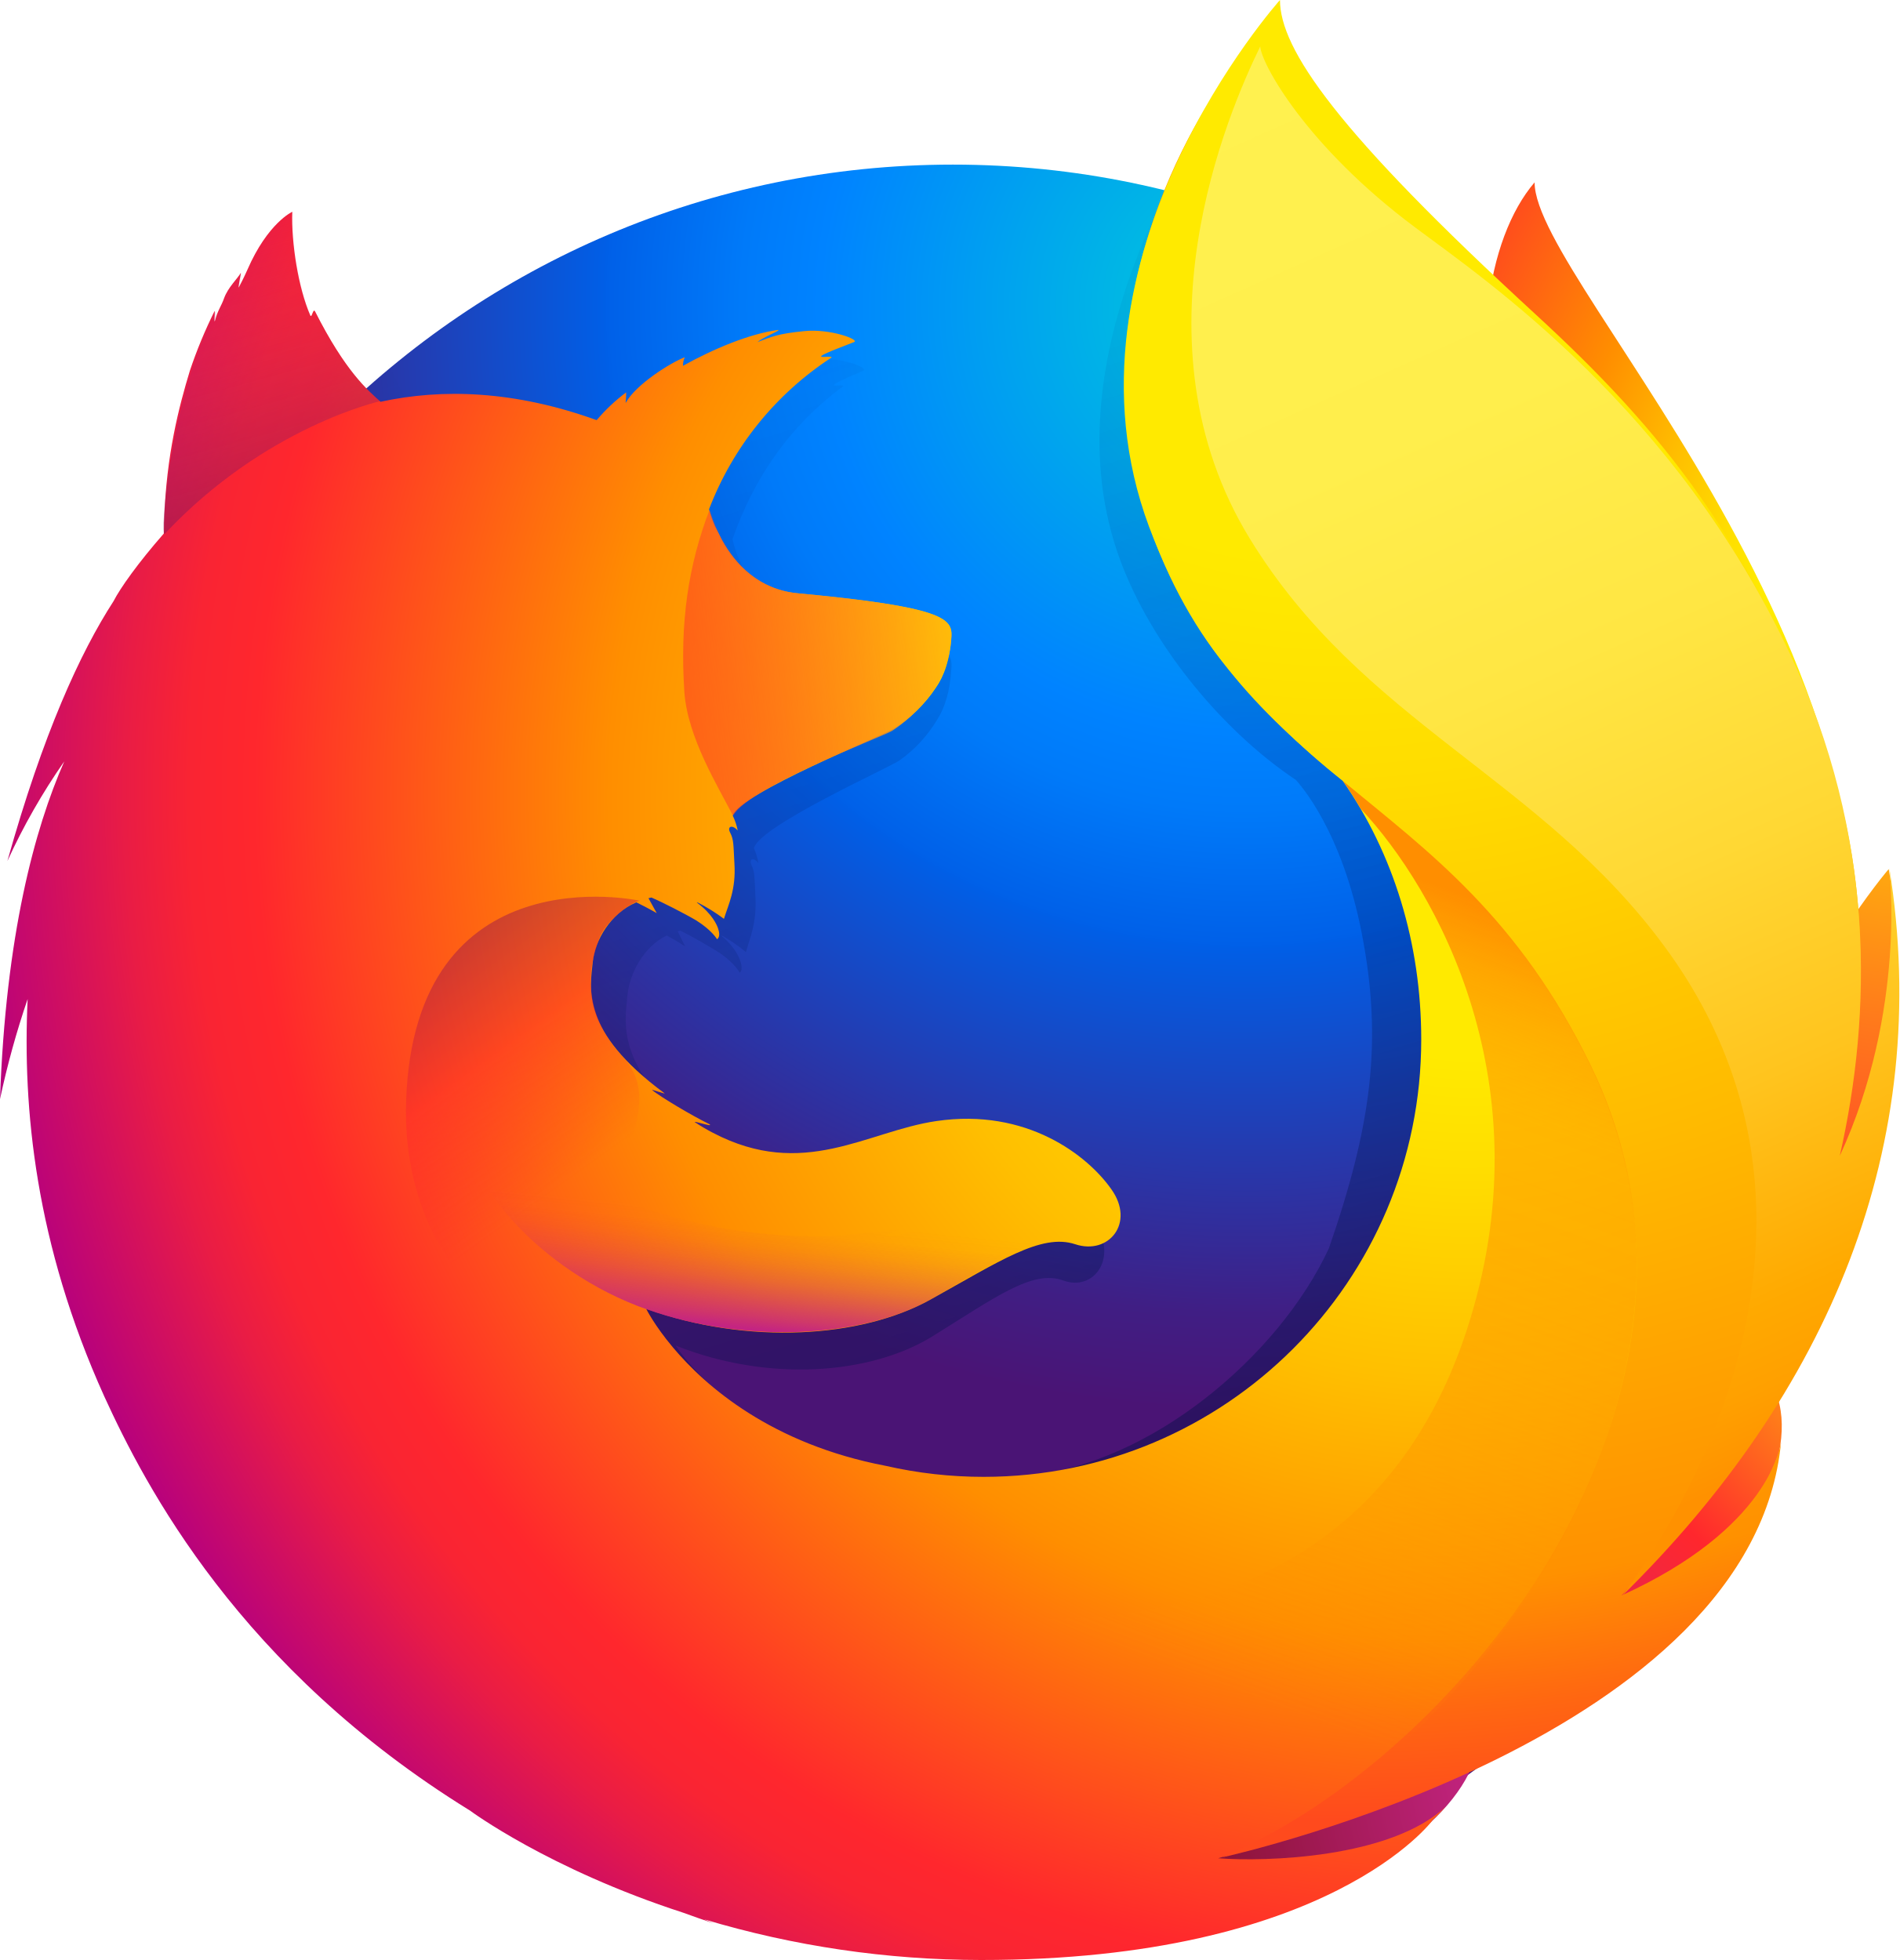
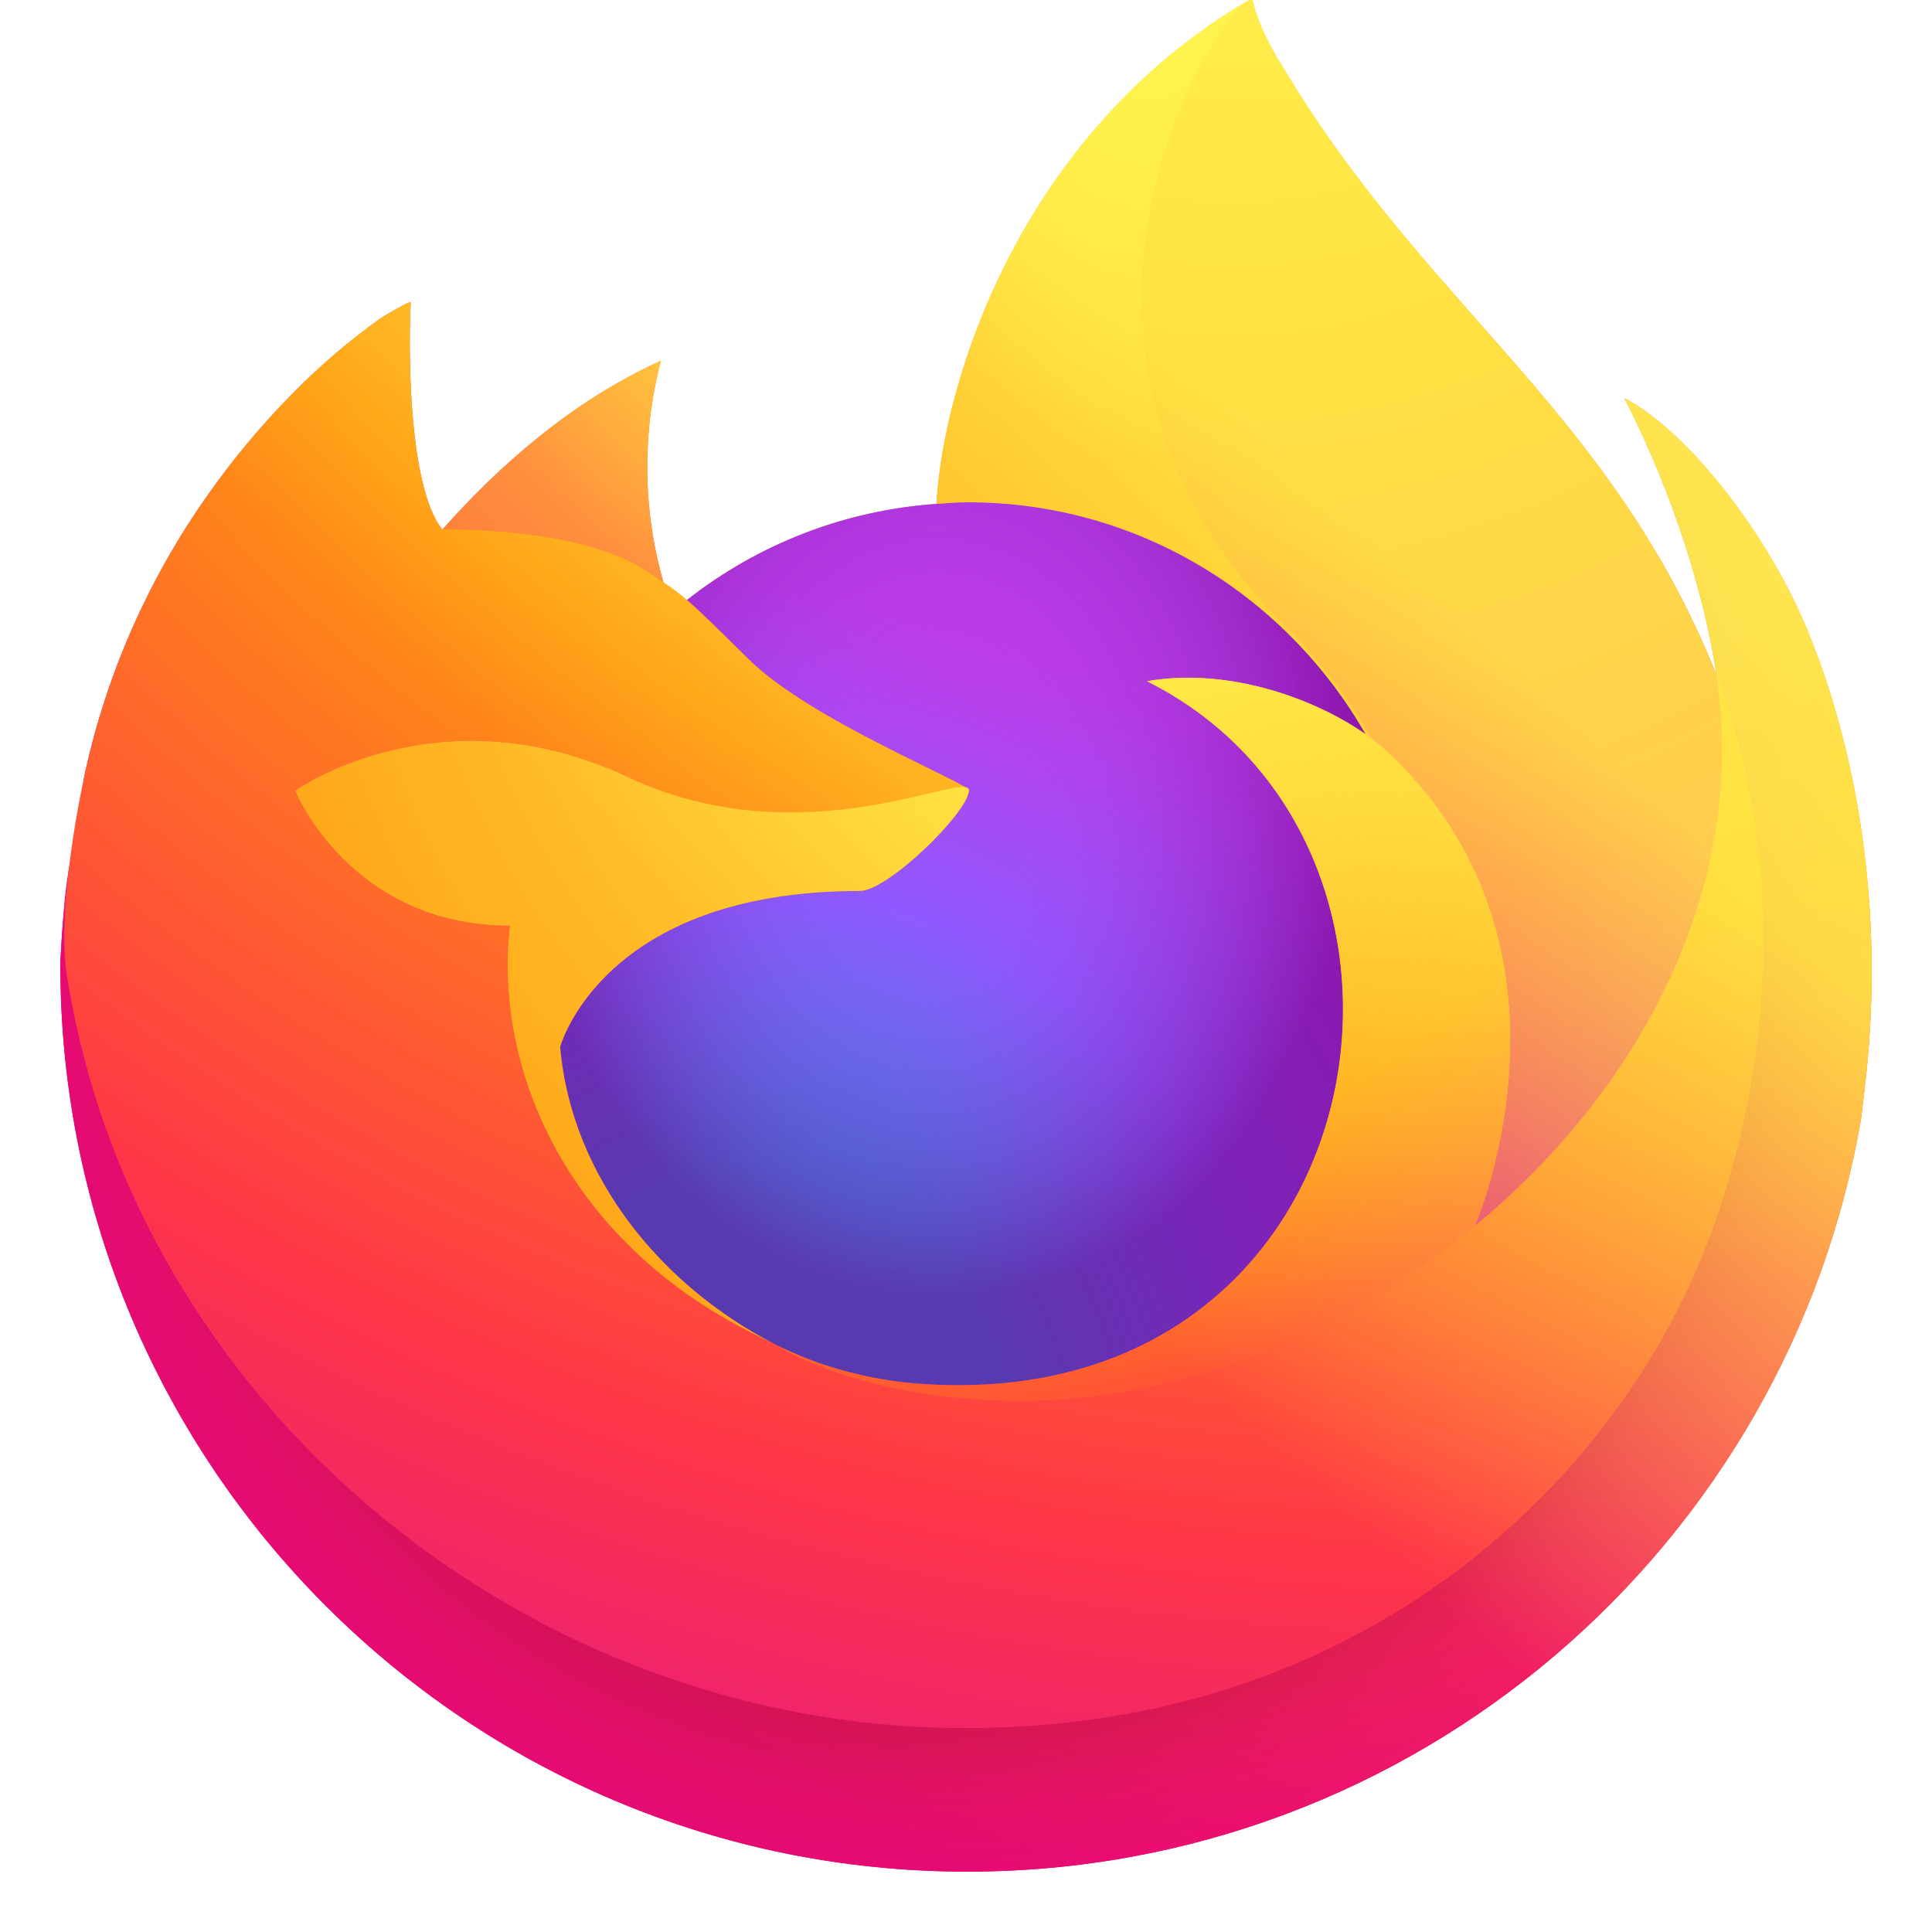
- <svg xmlns="http://www.w3.org/2000/svg" viewBox="0 0 953.37 984">
+ <svg xmlns="http://www.w3.org/2000/svg" xmlns:xlink="http://www.w3.org/1999/xlink" viewBox="0 0 512 512">
  <defs>
-     <radialGradient id="radial-gradient" cx="-14491.11" cy="9293.72" fx="-14519.876" r="450.88" gradientTransform="matrix(0.76, 0.03, 0.05, -1.12, 11485.79, 11147.95)" gradientUnits="userSpaceOnUse">
-       <stop offset="0.1" stop-color="#ffea00" />
-       <stop offset="0.17" stop-color="#ffde00" />
-       <stop offset="0.28" stop-color="#ffbf00" />
-       <stop offset="0.43" stop-color="#ff8e00" />
-       <stop offset="0.77" stop-color="#ff272d" />
-       <stop offset="0.87" stop-color="#e0255a" />
-       <stop offset="0.95" stop-color="#cc2477" />
-       <stop offset="1" stop-color="#c42482" />
+     <linearGradient id="A" x1="87.25%" y1="15.5%" x2="9.4%" y2="93.1%">
+       <stop offset=".05" stop-color="#fff44f" />
+       <stop offset=".37" stop-color="#ff980e" />
+       <stop offset=".53" stop-color="#ff3647" />
+       <stop offset=".7" stop-color="#e31587" />
+     </linearGradient>
+     <radialGradient id="B" cx="87.4%" cy="-12.9%" r="128%" gradientTransform="translate(0.874,0),scale(0.8,1),translate(-0.87,0.129)">
+       <stop offset=".13" stop-color="#ffbd4f" />
+       <stop offset=".28" stop-color="#ff980e" />
+       <stop offset=".47" stop-color="#ff3750" />
+       <stop offset=".78" stop-color="#eb0878" />
+       <stop offset=".86" stop-color="#e50080" />
    </radialGradient>
-     <radialGradient id="radial-gradient-2" cx="-7587.48" cy="8863.48" r="791.23" gradientTransform="matrix(1.23, 0, 0, -1.23, 9957.91, 11055.45)" gradientUnits="userSpaceOnUse">
-       <stop offset="0" stop-color="#00ccda" />
-       <stop offset="0.22" stop-color="#0083ff" />
-       <stop offset="0.26" stop-color="#007af9" />
-       <stop offset="0.33" stop-color="#0060e8" />
-       <stop offset="0.33" stop-color="#005fe7" />
-       <stop offset="0.44" stop-color="#2639ad" />
-       <stop offset="0.52" stop-color="#401e84" />
-       <stop offset="0.57" stop-color="#4a1475" />
+     <radialGradient id="C" cx="49%" cy="40%" r="128%" gradientTransform="translate(0.49,0.4),scale(0.82,1),translate(-0.49,-0.4)">
+       <stop offset=".3" stop-color="#960e18" />
+       <stop offset=".35" stop-color="#b11927" stop-opacity=".74" />
+       <stop offset=".43" stop-color="#db293d" stop-opacity=".34" />
+       <stop offset=".5" stop-color="#f5334b" stop-opacity=".1" />
+       <stop offset=".53" stop-color="#ff3750" stop-opacity="0" />
    </radialGradient>
-     <linearGradient id="linear-gradient" x1="540.64" y1="254.8" x2="349.2" y2="881.03" gradientTransform="matrix(1, 0, 0, -1, 0, 984)" gradientUnits="userSpaceOnUse">
-       <stop offset="0" stop-color="#000f43" stop-opacity="0.4" />
-       <stop offset="0.48" stop-color="#001962" stop-opacity="0.17" />
-       <stop offset="1" stop-color="#002079" stop-opacity="0" />
+     <radialGradient id="D" cx="48%" cy="-12%" r="140%">
+       <stop offset=".13" stop-color="#fff44f" />
+       <stop offset=".53" stop-color="#ff980e" />
+     </radialGradient>
+     <radialGradient id="E" cx="22.76%" cy="110.11%" r="100%">
+       <stop offset=".35" stop-color="#3a8ee6" />
+       <stop offset=".67" stop-color="#9059ff" />
+       <stop offset="1" stop-color="#c139e6" />
+     </radialGradient>
+     <radialGradient id="F" cx="52%" cy="33%" r="59%" gradientTransform="scale(.9,1)">
+       <stop offset=".21" stop-color="#9059ff" stop-opacity="0" />
+       <stop offset=".97" stop-color="#6e008b" stop-opacity=".6" />
+     </radialGradient>
+     <radialGradient id="G" cx="210%" cy="-100%" r="290%">
+       <stop offset=".1" stop-color="#ffe226" />
+       <stop offset=".79" stop-color="#ff7139" />
+     </radialGradient>
+     <radialGradient id="H" cx="84%" cy="-41%" r="180%">
+       <stop offset=".11" stop-color="#fff44f" />
+       <stop offset=".46" stop-color="#ff980e" />
+       <stop offset=".72" stop-color="#ff3647" />
+       <stop offset=".9" stop-color="#e31587" />
+     </radialGradient>
+     <radialGradient id="I" cx="16.1%" cy="-18.6%" r="348.8%" gradientTransform="translate(0.16,-0.19),scale(1,0.47),rotate(84),translate(-0.16,0.19)">
+       <stop offset="0" stop-color="#fff44f" />
+       <stop offset=".3" stop-color="#ff980e" />
+       <stop offset=".57" stop-color="#ff3647" />
+       <stop offset=".74" stop-color="#e31587" />
+     </radialGradient>
+     <radialGradient id="J" cx="18.9%" cy="-42.5%" r="238.4%">
+       <stop offset=".14" stop-color="#fff44f" />
+       <stop offset=".48" stop-color="#ff980e" />
+       <stop offset=".66" stop-color="#ff3647" />
+       <stop offset=".9" stop-color="#e31587" />
+     </radialGradient>
+     <radialGradient id="K" cx="159.3%" cy="-44.72%" r="313.1%">
+       <stop offset=".09" stop-color="#fff44f" />
+       <stop offset=".63" stop-color="#ff980e" />
+     </radialGradient>
+     <linearGradient id="L" x1="80%" y1="14%" x2="18%" y2="84%">
+       <stop offset=".17" stop-color="#fff44f" stop-opacity=".8" />
+       <stop offset=".6" stop-color="#fff44f" stop-opacity="0" />
    </linearGradient>
-     <radialGradient id="radial-gradient-3" cx="-8337.74" cy="7467.89" r="266.89" gradientTransform="matrix(1.22, 0.12, 0.12, -1.22, 10240.78, 10765.16)" gradientUnits="userSpaceOnUse">
-       <stop offset="0" stop-color="#ffea00" />
-       <stop offset="0.5" stop-color="#ff272d" />
-       <stop offset="1" stop-color="#c42482" />
-     </radialGradient>
-     <radialGradient id="radial-gradient-4" cx="-8361.89" cy="7723.8" r="445.68" gradientTransform="matrix(1.22, 0.12, 0.12, -1.22, 10240.78, 10765.16)" gradientUnits="userSpaceOnUse">
-       <stop offset="0" stop-color="#ffe900" />
-       <stop offset="0.16" stop-color="#ffaf0e" />
-       <stop offset="0.32" stop-color="#ff7a1b" />
-       <stop offset="0.47" stop-color="#ff4e26" />
-       <stop offset="0.62" stop-color="#ff2c2e" />
-       <stop offset="0.76" stop-color="#ff1434" />
-       <stop offset="0.89" stop-color="#ff0538" />
-       <stop offset="1" stop-color="#ff0039" />
-     </radialGradient>
-     <radialGradient id="radial-gradient-5" cx="-8298.85" cy="7310.66" r="408.96" gradientTransform="matrix(1.22, 0.12, 0.12, -1.22, 10240.78, 10765.16)" gradientUnits="userSpaceOnUse">
-       <stop offset="0" stop-color="#ff272d" />
-       <stop offset="0.5" stop-color="#c42482" />
-       <stop offset="0.99" stop-color="#620700" />
-     </radialGradient>
-     <radialGradient id="radial-gradient-6" cx="715.19" cy="589.96" fx="743.167" fy="576.132" r="782.18" gradientTransform="matrix(1, 0, 0, -1, 0, 984)" gradientUnits="userSpaceOnUse">
-       <stop offset="0.16" stop-color="#ffea00" />
-       <stop offset="0.23" stop-color="#ffde00" />
-       <stop offset="0.37" stop-color="#ffbf00" />
-       <stop offset="0.54" stop-color="#ff8e00" />
-       <stop offset="0.76" stop-color="#ff272d" />
-       <stop offset="0.8" stop-color="#f92433" />
-       <stop offset="0.84" stop-color="#e91c45" />
-       <stop offset="0.89" stop-color="#cf0e62" />
-       <stop offset="0.94" stop-color="#b5007f" />
-     </radialGradient>
-     <radialGradient id="radial-gradient-7" cx="670.34" cy="952.71" r="891.45" gradientTransform="matrix(1, 0, 0, -1, 0, 984)" gradientUnits="userSpaceOnUse">
-       <stop offset="0.28" stop-color="#ffea00" />
-       <stop offset="0.4" stop-color="#fd0" />
-       <stop offset="0.63" stop-color="#ffba00" />
-       <stop offset="0.86" stop-color="#ff9100" />
-       <stop offset="0.93" stop-color="#ff6711" />
-       <stop offset="0.99" stop-color="#ff4a1d" />
-     </radialGradient>
-     <linearGradient id="linear-gradient-2" x1="-9023.45" y1="7636.92" x2="-8716.42" y2="7715.18" gradientTransform="matrix(1.22, 0.12, 0.12, -1.22, 10240.78, 10765.16)" gradientUnits="userSpaceOnUse">
-       <stop offset="0" stop-color="#c42482" stop-opacity="0.5" />
-       <stop offset="0.47" stop-color="#ff272d" stop-opacity="0.5" />
-       <stop offset="0.49" stop-color="#ff2c2c" stop-opacity="0.51" />
-       <stop offset="0.68" stop-color="#ff7a1a" stop-opacity="0.72" />
-       <stop offset="0.83" stop-color="#ffb20d" stop-opacity="0.87" />
-       <stop offset="0.94" stop-color="#ffd605" stop-opacity="0.96" />
-       <stop offset="1" stop-color="#ffe302" />
-     </linearGradient>
-     <linearGradient id="linear-gradient-3" x1="188.87" y1="2081.23" x2="134.3" y2="2221.08" gradientTransform="matrix(0.99, 0.1, 0.1, -0.99, -250.09, 2306.15)" gradientUnits="userSpaceOnUse">
-       <stop offset="0" stop-color="#891551" stop-opacity="0.6" />
-       <stop offset="1" stop-color="#c42482" stop-opacity="0" />
-     </linearGradient>
-     <linearGradient id="linear-gradient-4" x1="-38.43" y1="278.04" x2="55.68" y2="171.16" gradientTransform="matrix(0.99, 0.1, 0.1, -0.99, 229.04, 745.74)" gradientUnits="userSpaceOnUse">
-       <stop offset="0.01" stop-color="#891551" stop-opacity="0.5" />
-       <stop offset="0.48" stop-color="#ff272d" stop-opacity="0.5" />
-       <stop offset="1" stop-color="#ff272d" stop-opacity="0" />
-     </linearGradient>
-     <linearGradient id="linear-gradient-5" x1="142.46" y1="93.68" x2="142.53" y2="168.46" gradientTransform="matrix(0.99, 0.1, 0.1, -0.99, 229.04, 745.74)" gradientUnits="userSpaceOnUse">
-       <stop offset="0" stop-color="#c42482" />
-       <stop offset="0.08" stop-color="#c42482" stop-opacity="0.81" />
-       <stop offset="0.21" stop-color="#c42482" stop-opacity="0.57" />
-       <stop offset="0.33" stop-color="#c42482" stop-opacity="0.36" />
-       <stop offset="0.45" stop-color="#c42482" stop-opacity="0.2" />
-       <stop offset="0.56" stop-color="#c42482" stop-opacity="0.09" />
-       <stop offset="0.67" stop-color="#c42482" stop-opacity="0.02" />
-       <stop offset="0.77" stop-color="#c42482" stop-opacity="0" />
-     </linearGradient>
-     <linearGradient id="linear-gradient-6" x1="620.52" y1="947.88" x2="926.18" y2="264.39" gradientTransform="matrix(1, 0, 0, -1, 0, 984)" gradientUnits="userSpaceOnUse">
-       <stop offset="0" stop-color="#fff14f" />
-       <stop offset="0.27" stop-color="#ffee4c" />
-       <stop offset="0.45" stop-color="#ffe643" />
-       <stop offset="0.61" stop-color="#ffd834" />
-       <stop offset="0.76" stop-color="#ffc41e" />
-       <stop offset="0.89" stop-color="#ffab02" />
-       <stop offset="0.9" stop-color="#ffa900" />
-       <stop offset="0.95" stop-color="#ffa000" />
-       <stop offset="1" stop-color="#ff9100" />
-     </linearGradient>
-     <linearGradient id="linear-gradient-7" x1="680.88" y1="554.79" x2="536.1" y2="166.04" gradientTransform="matrix(1, 0, 0, -1, 0, 984)" gradientUnits="userSpaceOnUse">
-       <stop offset="0" stop-color="#ff8e00" />
-       <stop offset="0.04" stop-color="#ff8e00" stop-opacity="0.86" />
-       <stop offset="0.08" stop-color="#ff8e00" stop-opacity="0.73" />
-       <stop offset="0.13" stop-color="#ff8e00" stop-opacity="0.63" />
-       <stop offset="0.18" stop-color="#ff8e00" stop-opacity="0.56" />
-       <stop offset="0.23" stop-color="#ff8e00" stop-opacity="0.51" />
-       <stop offset="0.28" stop-color="#ff8e00" stop-opacity="0.5" />
-       <stop offset="0.39" stop-color="#ff8e00" stop-opacity="0.48" />
-       <stop offset="0.52" stop-color="#ff8e00" stop-opacity="0.42" />
-       <stop offset="0.68" stop-color="#ff8e00" stop-opacity="0.31" />
-       <stop offset="0.84" stop-color="#ff8e00" stop-opacity="0.17" />
-       <stop offset="1" stop-color="#ff8e00" stop-opacity="0" />
-     </linearGradient>
+     <path id="M" d="M478.71 166.353c-10.445-25.124-31.6-52.248-48.212-60.82 13.52 26.505 21.345 53.093 24.335 72.936 0-.058.01.048.036.226l.04.26c22.675 61.47 10.322 123.978-7.48 162.175-27.54 59.1-94.215 119.67-198.576 116.716C136.1 454.65 36.766 370.988 18.223 261.4c-3.38-17.28 0-26.054 1.7-40.084-2.07 10.816-2.86 13.94-3.9 33.157 0 .4-.025.816-.025 1.227C16 388.418 123.6 496 256.324 496c118.865 0 217.56-86.288 236.882-199.63l1.092-9.27c4.777-41.2-.53-84.525-15.587-120.746z" />
+     <path id="N" d="M256.772 209.514c-.393 5.978-21.514 26.593-28.9 26.593-68.34 0-79.432 41.335-79.432 41.335 3.027 34.8 27.26 63.475 56.61 78.643 1.34.692 2.694 1.317 4.05 1.935a132.768 132.768 0 0 0 7.059 2.886 106.743 106.743 0 0 0 31.271 6.031c119.78 5.618 142.986-143.194 56.545-186.408 22.137-3.85 45.115 5.053 57.947 14.067-21.012-36.714-60.25-61.484-105.3-61.484-2.85 0-5.64.235-8.442.43a120.249 120.249 0 0 0-66.142 25.488c3.664 3.1 7.8 7.244 16.514 15.828 16.302 16.067 58.13 32.705 58.22 34.657z" />
  </defs>
-   <g id="Layer_2" data-name="Layer 2">
-     <g id="Layer_1-2" data-name="Layer 1">
-       <g id="Layer_2-2" data-name="Layer 2">
-         <g id="Firefox_-_Large" data-name="Firefox - Large">
-           <path d="M770.28,91.56c-23.95,27.88-35.1,90.64-10.82,154.26s61.5,49.8,84.7,114.67c30.62,85.6,16.37,200.59,16.37,200.59s36.81,106.61,62.47-6.63C979.79,341.74,770.28,143.94,770.28,91.56Z" style="fill:url(#radial-gradient)" />
-           <path id="_Path_" data-name=" Path " d="M478.07,974.64c245.24,0,443.9-199.74,443.9-446s-198.66-446-443.66-446S34.65,282.32,34.65,528.61C34.18,775.14,233.07,974.64,478.07,974.64Z" style="fill:url(#radial-gradient-2)" />
-           <path d="M810.67,803.64a246.8,246.8,0,0,1-30.12,18.18,705.31,705.31,0,0,0,38.3-63c9.46-10.47,18.13-20.65,25.19-31.65,3.44-5.41,7.31-12.08,11.42-19.82,24.92-44.9,52.4-117.56,53.18-192.2v-5.66a257.25,257.25,0,0,0-5.71-55.75c.2,1.43.38,2.86.56,4.29-.22-1.1-.41-2.21-.64-3.31.37,2,.66,4,1,6,5.09,43.22,1.47,85.37-16.68,116.45-.29.45-.58.88-.87,1.32,9.41-47.23,12.56-99.39,2.09-151.6,0,0-4.19-25.38-35.38-102.44-18-44.35-49.83-80.72-78-107.21-24.69-30.55-47.11-51-59.47-64.06C689.72,126,678.9,105.61,674.45,92.31c-3.85-1.93-53.14-49.81-57.05-51.63-21.51,33.35-89.16,137.67-57,235.15,14.58,44.17,51.47,90,90.07,115.74,1.69,1.94,23,25,33.09,77.16,10.45,53.85,5,95.86-16.54,158C641.73,681.24,577,735.12,516.3,740.63c-129.67,11.78-177.15-65.11-177.15-65.11C385.49,694,436.72,690.17,467.87,671c31.4-19.43,50.39-33.83,65.81-28.15C548.86,648.43,561,632,550.1,615a78.5,78.5,0,0,0-79.4-34.57c-31.43,5.11-60.23,30-101.41,5.89a86.29,86.29,0,0,1-7.73-5.06c-2.71-1.79,8.83,2.72,6.13.69-8-4.35-22.2-13.84-25.88-17.22-.61-.56,6.22,2.18,5.61,1.62-38.51-31.71-33.7-53.13-32.49-66.57,1-10.75,8-24.52,19.75-30.11,5.69,3.11,9.24,5.48,9.24,5.48s-2.43-5-3.74-7.58c.46-.2.9-.15,1.36-.34,4.66,2.25,15,8.1,20.41,11.67,7.07,5,9.33,9.44,9.33,9.44s1.86-1,.48-5.37c-.5-1.78-2.65-7.45-9.65-13.17h.44A81.61,81.61,0,0,1,374.42,478c2-7.18,5.53-14.68,4.75-28.09-.48-9.43-.26-11.87-1.92-15.51-1.49-3.13.83-4.35,3.42-1.1a32.5,32.5,0,0,0-2.21-7.4v-.24c3.23-11.24,68.25-40.46,73-43.88A67.2,67.2,0,0,0,470.59,361c3.62-5.76,6.34-13.85,7-26.11.36-8.84-3.76-14.73-69.51-21.62-18-1.77-28.53-14.8-34.53-26.82-1.09-2.59-2.21-4.94-3.33-7.28a57.68,57.68,0,0,1-2.56-8.43c10.75-30.87,28.81-57,55.37-76.7,1.45-1.32-5.78.34-4.34-1,1.69-1.54,12.71-6,14.79-7,2.54-1.2-10.88-6.9-22.73-5.51-12.07,1.36-14.63,2.8-21.07,5.53,2.67-2.66,11.17-6.15,9.18-6.13-13,2-29.18,9.56-43,18.12a10.66,10.66,0,0,1,.83-4.35c-6.44,2.73-22.26,13.79-26.87,23.14a44.29,44.29,0,0,0,.27-5.4,84.17,84.17,0,0,0-13.19,13.82l-.24.22c-37.36-15-70.23-16-98.05-9.28-6.09-6.11-9.06-1.64-22.91-32.07-.94-1.83.72,1.81,0,0-2.28-5.9,1.39,7.87,0,0-23.28,18.37-53.92,39.19-68.63,53.89-.18.59,17.16-4.9,0,0-6,1.72-5.6,5.28-6.51,37.5-.22,2.44,0,5.18-.22,7.38-11.75,15-19.75,27.64-22.78,34.21-15.19,26.18-31.93,67-48.15,131.55A334.82,334.82,0,0,1,75.2,398.36C61.71,432.63,48.67,486.44,46.07,569.3A482.08,482.08,0,0,1,58.6,518.64,473,473,0,0,0,93.33,719.71c9.33,22.82,24.76,57.46,51,95.4C226.9,902,343.31,956,472.21,956,606.79,956,727.64,897.13,810.67,803.64Z" style="fill:url(#linear-gradient)" />
-           <path d="M711.1,866.71c162.87-18.86,235-186.7,142.38-190C769.85,674,634,875.61,711.1,866.71Z" style="fill:url(#radial-gradient-3)" />
-           <path d="M865.21,642.42C977.26,577.21,948,436.34,948,436.34s-43.25,50.24-72.62,130.32C846.4,646,797.84,681.81,865.21,642.42Z" style="fill:url(#radial-gradient-4)" />
-           <path d="M509.47,950.06C665.7,999.91,800,876.84,717.21,835.74,642,798.68,435.32,926.49,509.47,950.06Z" style="fill:url(#radial-gradient-5)" />
-           <path d="M876.85,702.23c3.8-5.36,8.94-22.53,13.48-30.21,27.58-44.52,27.78-80,27.78-80.84,16.66-83.22,15.15-117.2,4.9-180-8.25-50.6-44.32-123.09-75.57-158-32.2-36-9.51-24.25-40.69-50.52-27.33-30.29-53.82-60.29-68.25-72.36C634.22,43.09,636.57,24.58,638.58,21.42c-.34.37-.84.92-1.47,1.64C635.87,18.14,635,14,635,14s-57,57-69,152c-7.83,62,15.38,126.68,49,168a381.62,381.62,0,0,0,59,58h0c25.4,36.48,39.38,81.49,39.38,129.91,0,121.24-98.34,219.53-219.65,219.53a220.14,220.14,0,0,1-49.13-5.52c-57.24-10.92-90.3-39.8-106.78-59.41-9.45-11.23-13.46-19.42-13.46-19.42,51.28,18.37,108,14.53,142.47-4.52,34.75-19.26,55.77-33.55,72.84-27.92,16.82,5.61,30.21-10.67,18.2-27.54-11.77-16.85-42.4-41-87.88-34.29-34.79,5.07-66.66,29.76-112.24,5.84a97.34,97.34,0,0,1-8.55-5c-3-1.77,9.77,2.69,6.79.68-8.87-4.32-24.57-13.73-28.64-17.07-.68-.56,6.88,2.16,6.2,1.6-42.62-31.45-37.3-52.69-36-66,1.07-10.66,8.81-24.32,21.86-29.86,6.3,3.08,10.23,5.43,10.23,5.43s-2.69-4.92-4.14-7.51c.51-.19,1-.15,1.5-.34,5.16,2.23,16.58,8,22.59,11.57,7.83,4.95,10.32,9.36,10.32,9.36s2.06-1,.54-5.33c-.56-1.77-2.93-7.39-10.68-13.07h.48a91.65,91.65,0,0,1,13.13,8.17c2.19-7.12,6.12-14.56,5.25-27.86-.53-9.35-.28-11.78-2.12-15.39-1.65-3.1.92-4.31,3.78-1.09a29.73,29.73,0,0,0-2.44-7.34v-.24c3.57-11.14,75.53-40.12,80.77-43.51a70.24,70.24,0,0,0,21.17-20.63c4-5.72,7-13.73,7.75-25.89.25-5.48-1.44-9.82-20.5-14-11.44-2.49-29.14-4.91-56.43-7.47-19.9-1.76-31.58-14.68-38.21-26.6-1.21-2.57-2.45-4.9-3.68-7.22a53.41,53.41,0,0,1-2.83-8.36,158.47,158.47,0,0,1,61.28-76.06c1.6-1.31-6.4.33-4.8-1,1.87-1.52,14.06-5.93,16.37-6.92,2.81-1.19-12-6.84-25.16-5.47-13.36,1.35-16.19,2.78-23.32,5.49,3-2.64,12.37-6.1,10.16-6.08-14.4,2-32.3,9.48-47.6,18a9.72,9.72,0,0,1,.92-4.31c-7.13,2.71-24.64,13.67-29.73,23a39.79,39.79,0,0,0,.29-5.35,88.55,88.55,0,0,0-14.6,13.7l-.27.22C258.14,196,221.75,195,191,201.72c-6.74-6.06-17.57-15.23-32.89-45.4-1-1.82-1.6,3.75-2.4,2-6-13.81-9.55-36.44-9-52,0,0-12.32,5.61-22.51,29.06-1.89,4.21-3.11,6.54-4.32,8.87-.56.68,1.27-7.7,1-7.24-1.77,3-6.36,7.19-8.37,12.62-1.38,4-3.32,6.27-4.56,11.29l-.29.46c-.1-1.48.37-6.08,0-5.14A235.4,235.4,0,0,0,95.34,186c-5.49,18-11.88,42.61-12.89,74.57-.24,2.42,0,5.14-.25,7.32-13,14.83-21.86,27.39-25.2,33.91-16.81,26-35.33,66.44-53.29,130.46a319.35,319.35,0,0,1,28.54-50C17.32,416.25,2.89,469.62,0,551.8a436.92,436.92,0,0,1,13.87-50.24C11.29,556.36,17.68,624.3,52.32,701c20.57,45,67.92,136.6,183.62,208h0s39.36,29.3,107,51.26c5,1.81,10.06,3.6,15.23,5.33q-2.43-1-4.71-2A484.9,484.9,0,0,0,492.27,984c175.18.15,226.85-70.2,226.85-70.2l-.51.38q3.71-3.49,7.14-7.26c-27.64,26.08-90.75,27.84-114.3,26,40.22-11.81,66.69-21.81,118.17-41.52q9-3.36,18.48-7.64l2-.94c1.25-.58,2.49-1.13,3.75-1.74a349.3,349.3,0,0,0,70.26-44c51.7-41.3,63-81.56,68.83-108.1-.82,2.54-3.37,8.47-5.17,12.32-13.31,28.48-42.84,46-74.91,61a689.05,689.05,0,0,0,42.38-62.44C865.77,729.39,869,713.15,876.85,702.23Z" style="fill:url(#radial-gradient-6)" />
-           <path d="M813.92,801c21.08-23.24,40-49.82,54.35-80,36.9-77.58,94-206.58,49-341.31C881.77,273.22,833,215,771.11,158.12,670.56,65.76,642.48,24.52,642.48,0c0,0-116.09,129.41-65.74,264.38s153.46,130,221.68,270.87c80.27,165.74-64.95,346.61-185,397.24,7.35-1.63,267-60.38,280.61-208.88C893.68,726.34,887.83,767.41,813.92,801Z" style="fill:url(#radial-gradient-7)" />
-           <path d="M477.59,319.37c.39-8.77-4.16-14.66-76.68-21.46-29.84-2.76-41.26-30.33-44.75-41.94-10.61,27.56-15,56.49-12.64,91.48,1.61,22.92,17,47.52,24.37,62,0,0,1.64-2.13,2.39-2.91,13.86-14.43,71.94-36.42,77.39-39.54C453.69,363.16,476.58,346.44,477.59,319.37Z" style="fill:url(#linear-gradient-2)" />
-           <path d="M158.31,156.47c-1-1.82-1.6,3.75-2.4,2-6-13.81-9.58-36.2-8.72-52,0,0-12.32,5.61-22.51,29.06-1.89,4.21-3.11,6.54-4.32,8.86-.56.68,1.27-7.7,1-7.24-1.77,3-6.36,7.19-8.35,12.38-1.65,4.24-3.35,6.52-4.61,11.77-.39,1.43.39-6.32,0-5.38C84.72,201.68,80.19,271,82.69,268,133.17,214.14,191,201.36,191,201.36c-6.15-4.53-19.53-17.63-32.7-44.89Z" style="fill:url(#linear-gradient-3)" />
-           <path d="M349.84,720.1c-69.72-29.77-149-71.75-146-167.14C207.92,427.35,321,452.18,321,452.18c-4.27,1-15.68,9.16-19.72,17.82-4.27,10.83-12.07,35.28,11.55,60.9,37.09,40.19-76.2,95.36,98.66,199.57,4.41,2.4-41-1.43-61.64-10.36Z" style="fill:url(#linear-gradient-4)" />
-           <path d="M325.07,657.5c49.44,17.21,107,14.19,141.52-4.86,23.09-12.85,52.7-33.43,70.92-28.35-15.78-6.24-27.73-9.15-42.1-9.86-2.45,0-5.38,0-8-.32a136,136,0,0,0-15.76.86c-8.9.82-18.77,6.43-27.74,5.53-.48,0,8.7-3.77,8-3.61-4.75,1-9.92,1.21-15.37,1.88-3.47.39-6.45.82-9.89,1-103,8.73-190-55.81-190-55.81-7.41,25,33.17,74.3,88.52,93.57Z" style="fill:url(#linear-gradient-5)" />
-           <path d="M813.74,801.65c104.16-102.27,156.86-226.58,134.58-366,0,0,8.9,71.5-24.85,144.63,16.21-71.39,18.1-160.11-25-252C841,205.64,746.45,141.11,710.35,114.19,655.66,73.4,633,31.87,632.57,23.3c-16.34,33.48-65.77,148.2-5.31,247,56.64,92.56,145.86,120,208.33,205C950.67,631.67,813.74,801.65,813.74,801.65Z" style="fill:url(#linear-gradient-6)" />
-           <path d="M798.81,535.55C762.41,460.35,717,427.55,674,392c5,7,6.23,9.47,9,14,37.83,40.32,93.61,138.66,53.11,262.11C659.88,900.48,355,791.06,323,760.32,335.93,894.81,561,959.16,707.6,872,791,793,858.47,658.79,798.81,535.55Z" style="fill:url(#linear-gradient-7)" />
-         </g>
-       </g>
-     </g>
-   </g>
+   <path d="M478.71 166.353c-10.445-25.124-31.6-52.248-48.212-60.82 13.52 26.505 21.345 53.093 24.335 72.936 0 .04.015.136.047.4C427.706 111.135 381.627 83.823 344 24.355l-5.66-9.2a73.716 73.716 0 0 1-2.646-4.972A43.7 43.7 0 0 1 332.1.677a.626.626 0 0 0-.546-.644.818.818 0 0 0-.451 0c-.034.012-.084.05-.12.065-.053.02-.12.07-.176.1.027-.036.083-.117.1-.136-60.37 35.356-80.85 100.76-82.732 133.484a120.249 120.249 0 0 0-66.142 25.488 71.355 71.355 0 0 0-6.225-4.7 111.338 111.338 0 0 1-.674-58.732c-24.688 11.24-43.9 29-57.85 44.7h-.11c-9.527-12.067-8.855-51.873-8.312-60.184-.114-.515-7.107 3.63-8.023 4.255a175.073 175.073 0 0 0-23.486 20.12 210.478 210.478 0 0 0-22.442 26.913c0 .012-.007.026-.01.038 0-.013.007-.026.01-.038a202.838 202.838 0 0 0-32.247 72.805c-.115.52-.212 1.06-.324 1.586-.452 2.116-2.08 12.7-2.365 15-.022.177-.032.347-.053.524a229.066 229.066 0 0 0-3.9 33.157c0 .4-.025.816-.025 1.227C16 388.418 123.6 496 256.324 496c118.865 0 217.56-86.288 236.882-199.63l1.092-9.27c4.777-41.2-.53-84.525-15.587-120.746zM201.716 354.447c1.124.537 2.18 1.124 3.334 1.64.048.033.114.07.163.1a126.191 126.191 0 0 1-3.497-1.739zm55.053-144.93zm198.13-30.6l-.032-.233.04.26z" fill="url(#A)" />
+   <use xlink:href="#M" fill="url(#B)" />
+   <use xlink:href="#M" fill="url(#C)" />
+   <path d="M361.922 194.6l1.493 1.1a130.706 130.706 0 0 0-22.31-29.112C266.4 91.892 321.516 4.626 330.81.194c.027-.036.083-.117.1-.136-60.37 35.356-80.85 100.76-82.732 133.484 2.8-.194 5.592-.43 8.442-.43 45.05 0 84.29 24.77 105.3 61.487z" fill="url(#D)" />
+   <use xlink:href="#N" fill="url(#E)" />
+   <use xlink:href="#N" fill="url(#F)" />
+   <path d="M170.83 151.036a244.042 244.042 0 0 1 4.981 3.3 111.338 111.338 0 0 1-.674-58.732c-24.688 11.24-43.9 29-57.85 44.7 1.155-.033 36.014-.66 53.543 10.732z" fill="url(#G)" />
+   <path d="M18.223 261.4C36.766 370.988 136.1 454.65 248.855 457.844c104.36 2.954 171.037-57.62 198.576-116.716 17.8-38.2 30.154-100.7 7.48-162.175l-.008-.026-.032-.233c-.025-.178-.04-.284-.036-.226 0 .04.015.136.047.4 8.524 55.66-19.8 109.584-64.05 146.044l-.133.313c-86.245 70.223-168.774 42.368-185.484 30.966a144.108 144.108 0 0 1-3.5-1.743c-50.282-24.03-71.054-69.838-66.6-109.124-42.457 0-56.934-35.81-56.934-35.81s38.12-27.18 88.358-3.54c46.53 21.893 90.228 3.543 90.233 3.54-.09-1.952-41.917-18.6-58.223-34.656-8.713-8.584-12.85-12.723-16.514-15.828a71.355 71.355 0 0 0-6.225-4.7 282.929 282.929 0 0 0-4.981-3.3c-17.528-11.392-52.388-10.765-53.543-10.735h-.11c-9.527-12.067-8.855-51.873-8.312-60.184-.114-.515-7.107 3.63-8.023 4.255a175.073 175.073 0 0 0-23.486 20.12 210.478 210.478 0 0 0-22.442 26.919c0 .012-.007.026-.01.038 0-.013.007-.026.01-.038a202.838 202.838 0 0 0-32.247 72.805c-.115.52-8.65 37.842-4.44 57.2z" fill="url(#H)" />
+   <path d="M341.105 166.587a130.706 130.706 0 0 1 22.31 29.112l3.608 2.952c54.482 50.2 25.936 121.2 23.807 126.26 44.26-36.46 72.575-90.383 64.05-146.044C427.706 111.135 381.627 83.823 344 24.355l-5.66-9.2a73.716 73.716 0 0 1-2.646-4.972A43.7 43.7 0 0 1 332.1.677a.626.626 0 0 0-.546-.644.818.818 0 0 0-.451 0c-.034.012-.084.05-.12.065-.053.02-.12.07-.176.1-9.29 4.428-64.407 91.694 10.298 166.39z" fill="url(#I)" />
+   <path d="M367.023 198.65c-1.05-.967-2.285-1.958-3.608-2.952l-1.493-1.1c-12.832-9.014-35.8-17.917-57.947-14.067 86.44 43.214 63.235 192.026-56.545 186.408a106.743 106.743 0 0 1-31.271-6.031 134.51 134.51 0 0 1-7.059-2.886c-1.356-.618-2.71-1.243-4.05-1.935.048.033.114.07.163.1 16.7 11.4 99.24 39.257 185.484-30.966l.133-.313c2.13-5.054 30.675-76.057-23.807-126.258z" fill="url(#J)" />
+   <path d="M148.44 277.443s11.093-41.335 79.432-41.335c7.388 0 28.51-20.615 28.9-26.593s-43.7 18.352-90.233-3.54c-50.24-23.638-88.358 3.54-88.358 3.54s14.477 35.81 56.934 35.81c-4.453 39.286 16.32 85.1 66.6 109.124 1.124.537 2.18 1.124 3.334 1.64-29.348-15.17-53.582-43.834-56.61-78.644z" fill="url(#K)" />
+   <path d="M478.71 166.353c-10.445-25.124-31.6-52.248-48.212-60.82 13.52 26.505 21.345 53.093 24.335 72.936 0 .04.015.136.047.4C427.706 111.135 381.627 83.823 344 24.355l-5.66-9.2a73.716 73.716 0 0 1-2.646-4.972A43.7 43.7 0 0 1 332.1.677a.626.626 0 0 0-.546-.644.818.818 0 0 0-.451 0c-.034.012-.084.05-.12.065-.053.02-.12.07-.176.1.027-.036.083-.117.1-.136-60.37 35.356-80.85 100.76-82.732 133.484 2.8-.194 5.592-.43 8.442-.43 45.053 0 84.29 24.77 105.3 61.484-12.832-9.014-35.8-17.917-57.947-14.067 86.44 43.214 63.235 192.026-56.545 186.408a106.743 106.743 0 0 1-31.271-6.031 134.51 134.51 0 0 1-7.059-2.886c-1.356-.618-2.71-1.243-4.05-1.935.048.033.114.07.163.1a144.108 144.108 0 0 1-3.5-1.743c1.124.537 2.18 1.124 3.334 1.64-29.35-15.168-53.584-43.833-56.61-78.643 0 0 11.093-41.335 79.432-41.335 7.388 0 28.51-20.615 28.9-26.593-.09-1.952-41.917-18.6-58.223-34.656-8.713-8.584-12.85-12.723-16.514-15.828a71.355 71.355 0 0 0-6.225-4.7 111.338 111.338 0 0 1-.674-58.732c-24.688 11.24-43.9 29-57.85 44.7h-.11c-9.527-12.067-8.855-51.873-8.312-60.184-.114-.515-7.107 3.63-8.023 4.255a175.073 175.073 0 0 0-23.486 20.12 210.478 210.478 0 0 0-22.435 26.916c0 .012-.007.026-.01.038 0-.013.007-.026.01-.038a202.838 202.838 0 0 0-32.247 72.805c-.115.52-.212 1.06-.324 1.586-.452 2.116-2.486 12.853-2.77 15.156-.022.177.02-.176 0 0a279.565 279.565 0 0 0-3.544 33.53c0 .4-.025.816-.025 1.227C16 388.418 123.6 496 256.324 496c118.865 0 217.56-86.288 236.882-199.63l1.092-9.27c4.777-41.2-.53-84.525-15.587-120.746zm-23.84 12.34l.04.26-.008-.026-.032-.233z" fill="url(#L)" />
</svg>
